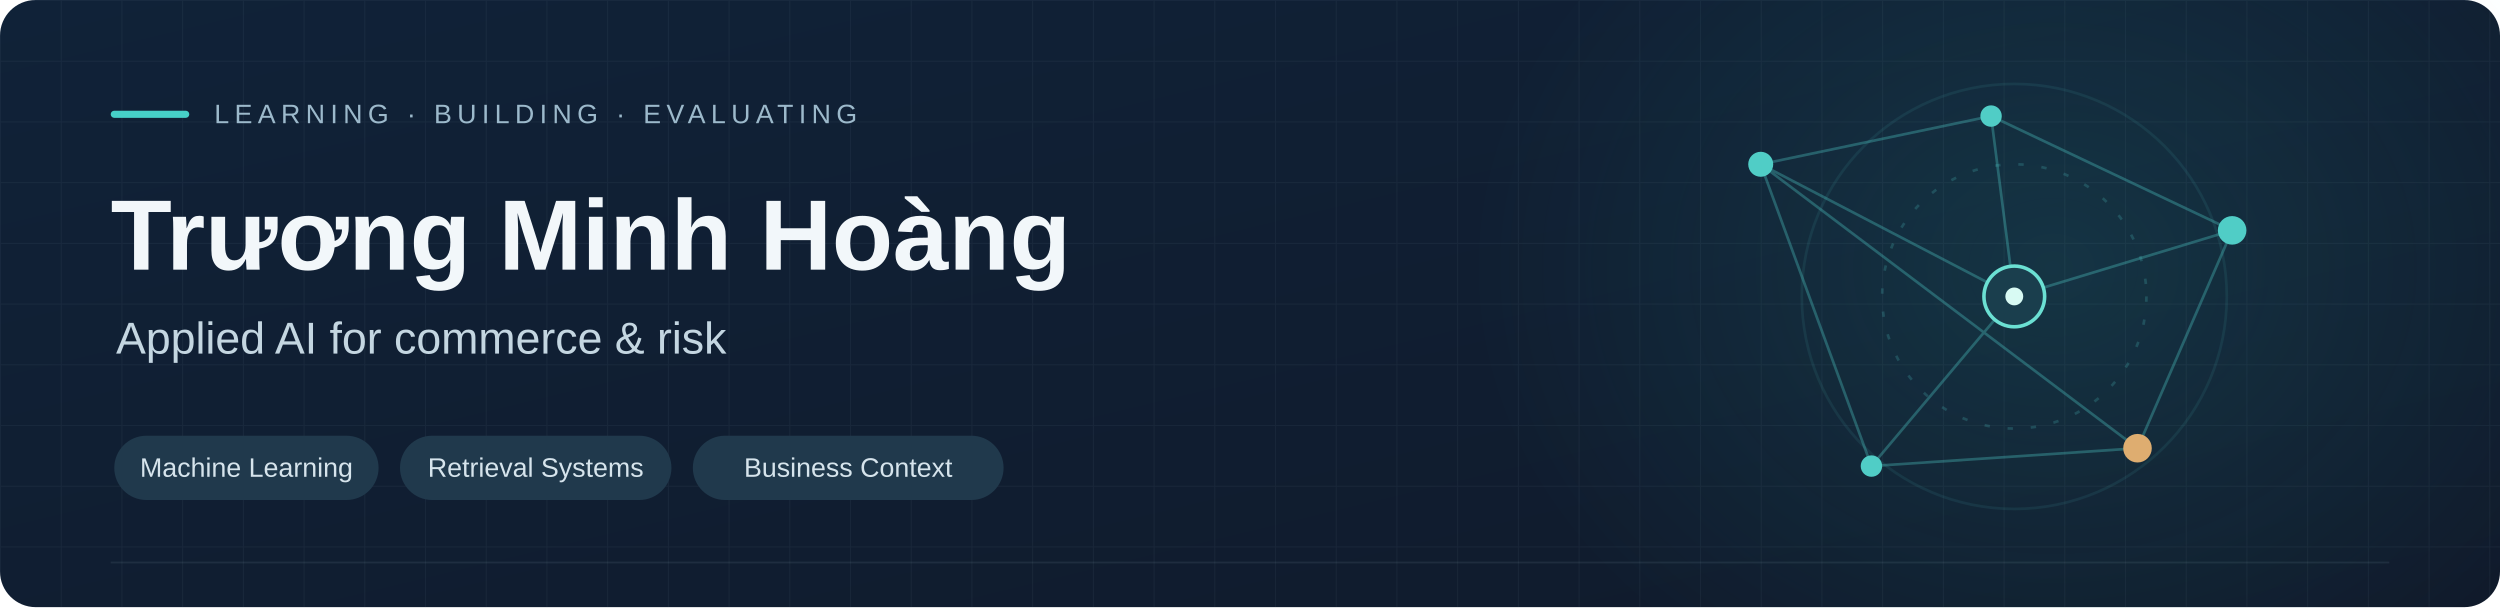
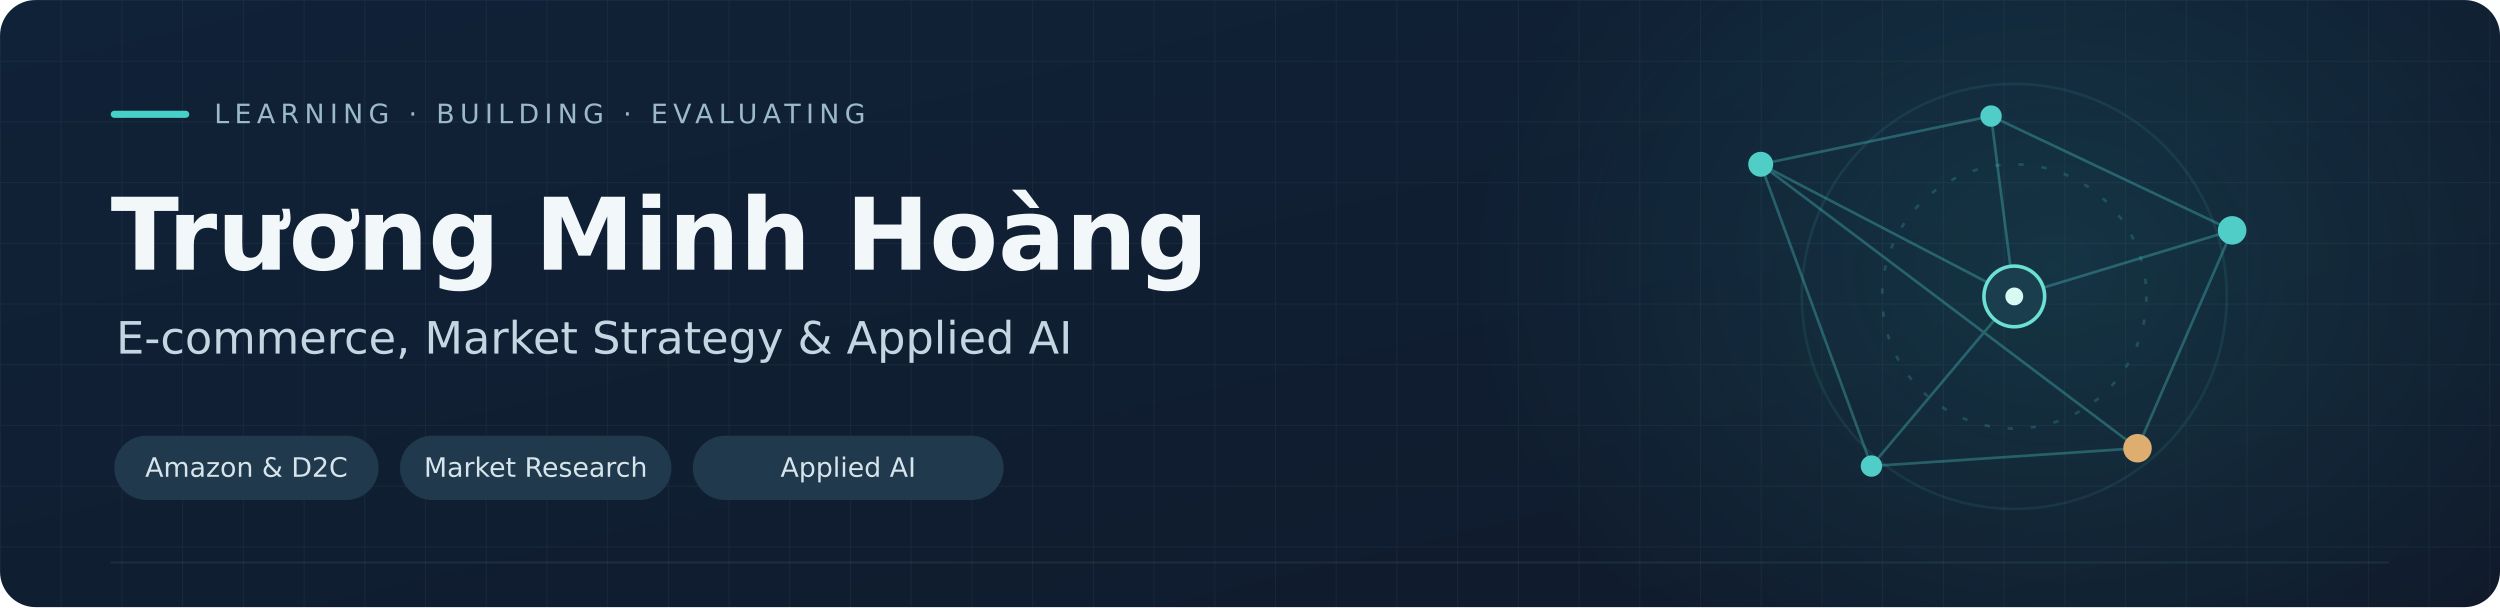
<svg xmlns="http://www.w3.org/2000/svg" width="1400" height="340" viewBox="0 0 1400 340" role="img" aria-labelledby="title desc">
  <defs>
    <linearGradient id="bg" x1="0" x2="1" y1="0" y2="1">
      <stop stop-color="#102238" />
      <stop offset="1" stop-color="#101A2B" />
    </linearGradient>
    <radialGradient id="glow">
      <stop stop-color="#32C4C0" stop-opacity=".14" />
      <stop offset="1" stop-color="#32C4C0" stop-opacity="0" />
    </radialGradient>
    <pattern id="grid" width="34" height="34" patternUnits="userSpaceOnUse">
      <path d="M34 0H0V34" fill="none" stroke="#B8D5E6" stroke-opacity=".055" />
    </pattern>
  </defs>
  <rect width="1400" height="340" rx="20" fill="url(#bg)" />
  <rect width="1400" height="340" rx="20" fill="url(#grid)" />
  <ellipse cx="1150" cy="150" rx="330" ry="270" fill="url(#glow)" />
  <rect x="62" y="62" width="44" height="4" rx="2" fill="#46D0C8" />
-   <text x="120" y="69" fill="#9CB9CB" font-family="Arial, sans-serif" font-size="15" letter-spacing="3">LEARNING · BUILDING · EVALUATING</text>
-   <text x="62" y="151" fill="#F2F7FA" font-family="Arial, sans-serif" font-size="56" font-weight="700">Trương Minh Hoàng</text>
-   <text x="65" y="198" fill="#C4D6E1" font-family="Arial, sans-serif" font-size="25">Applied AI for commerce &amp; risk</text>
-   <g font-family="Arial, sans-serif" font-size="15" fill="#D6E4EC">
+   <text x="120" y="69" fill="#9CB9CB" font-family="DejaVu Sans, Arial, sans-serif" font-size="15" letter-spacing="3">LEARNING · BUILDING · EVALUATING</text>
+   <text x="62" y="151" fill="#F2F7FA" font-family="DejaVu Sans, Arial, sans-serif" font-size="56" font-weight="700">Trương Minh Hoàng</text>
+   <text x="65" y="198" fill="#C4D6E1" font-family="DejaVu Sans, Arial, sans-serif" font-size="25">E-commerce, Market Strategy &amp; Applied AI</text>
+   <g font-family="DejaVu Sans, Arial, sans-serif" font-size="15" fill="#D6E4EC">
    <rect x="64" y="244" width="148" height="36" rx="18" fill="#20394C" />
-     <text x="138" y="267" text-anchor="middle">Machine Learning</text>
+     <text x="138" y="267" text-anchor="middle">Amazon &amp; D2C</text>
    <rect x="224" y="244" width="152" height="36" rx="18" fill="#20394C" />
-     <text x="300" y="267" text-anchor="middle">Retrieval Systems</text>
+     <text x="300" y="267" text-anchor="middle">Market Research</text>
    <rect x="388" y="244" width="174" height="36" rx="18" fill="#20394C" />
-     <text x="475" y="267" text-anchor="middle">Business Context</text>
+     <text x="475" y="267" text-anchor="middle">Applied AI</text>
  </g>
  <g stroke="#4DC6C4" stroke-width="1.5" fill="none">
    <path d="M986 92L1115 65L1250 129L1197 251L1048 261L986 92L1197 251M986 92L1128 166L1250 129M1048 261L1128 166L1115 65" opacity=".35" />
    <circle cx="1128" cy="166" r="74" stroke-dasharray="3 10" opacity=".22" />
    <circle cx="1128" cy="166" r="119" opacity=".10" />
  </g>
  <g fill="#50CDC6">
    <circle cx="986" cy="92" r="7" />
    <circle cx="1115" cy="65" r="6" />
    <circle cx="1250" cy="129" r="8" />
    <circle cx="1048" cy="261" r="6" />
  </g>
  <circle cx="1197" cy="251" r="8" fill="#DEAD70" />
  <circle cx="1128" cy="166" r="17" fill="#1A3E4D" stroke="#6BE0D3" stroke-width="2" />
  <circle cx="1128" cy="166" r="5" fill="#D8FAF3" />
  <path d="M62 315H1338" stroke="#B7DAE6" stroke-opacity=".09" />
</svg>
